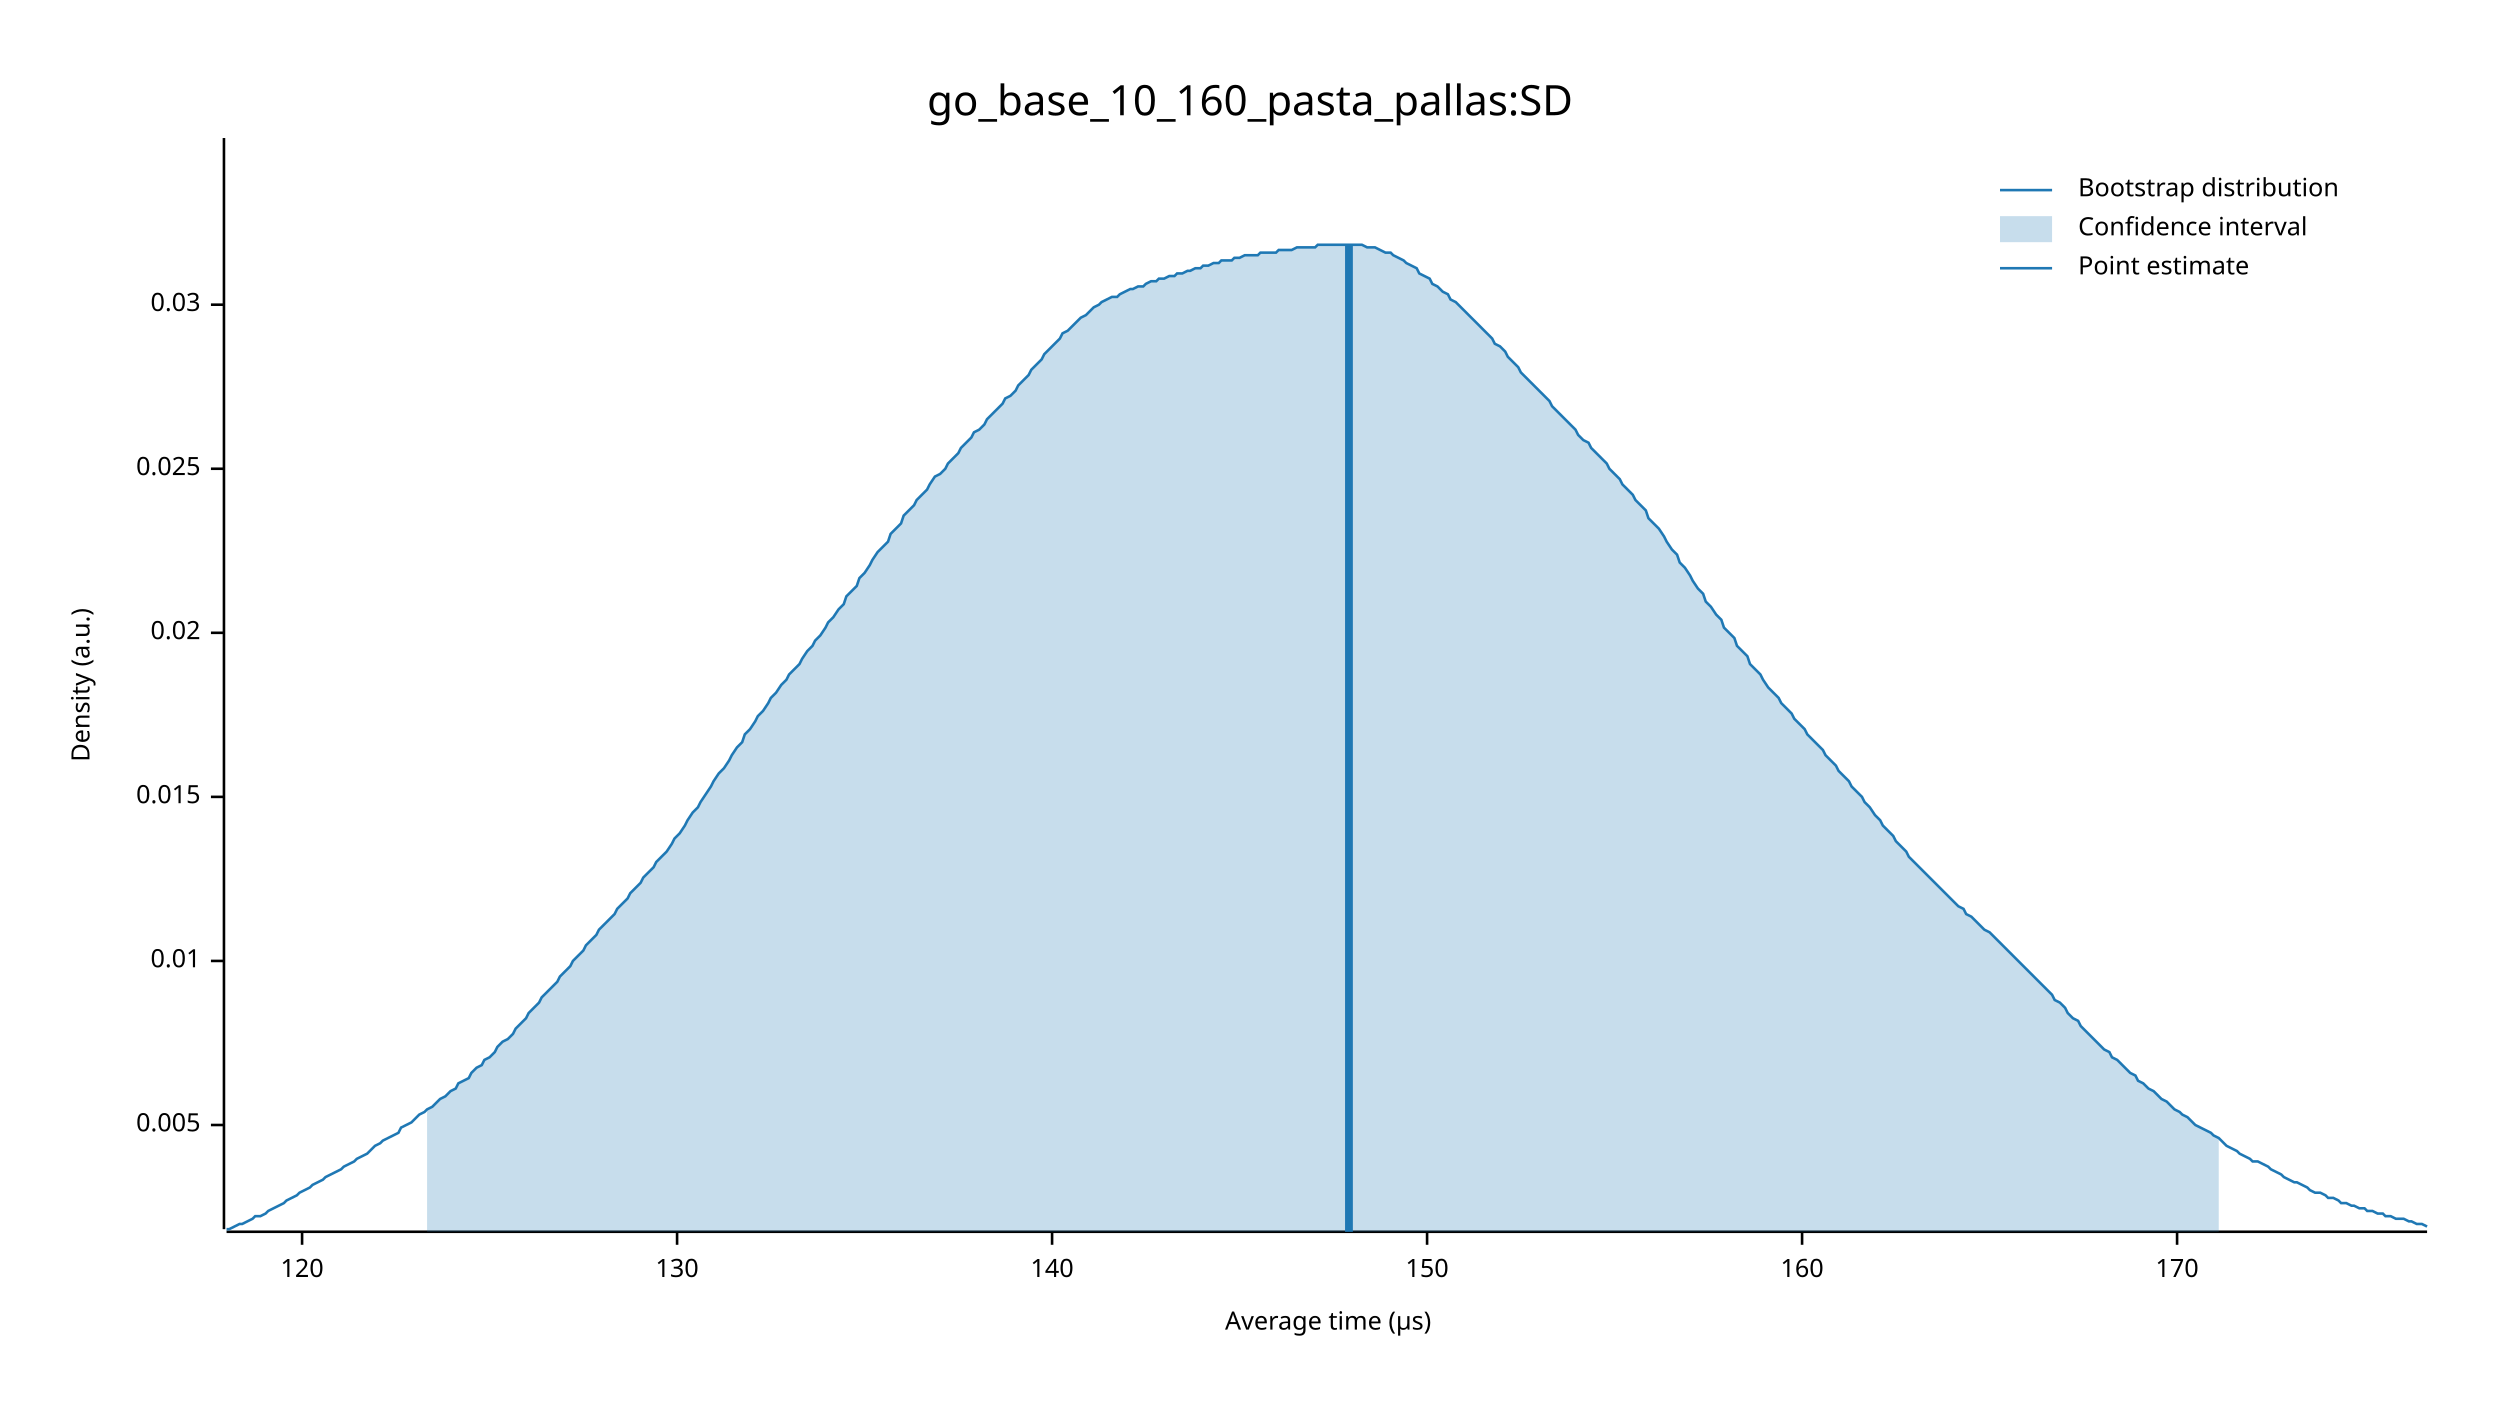
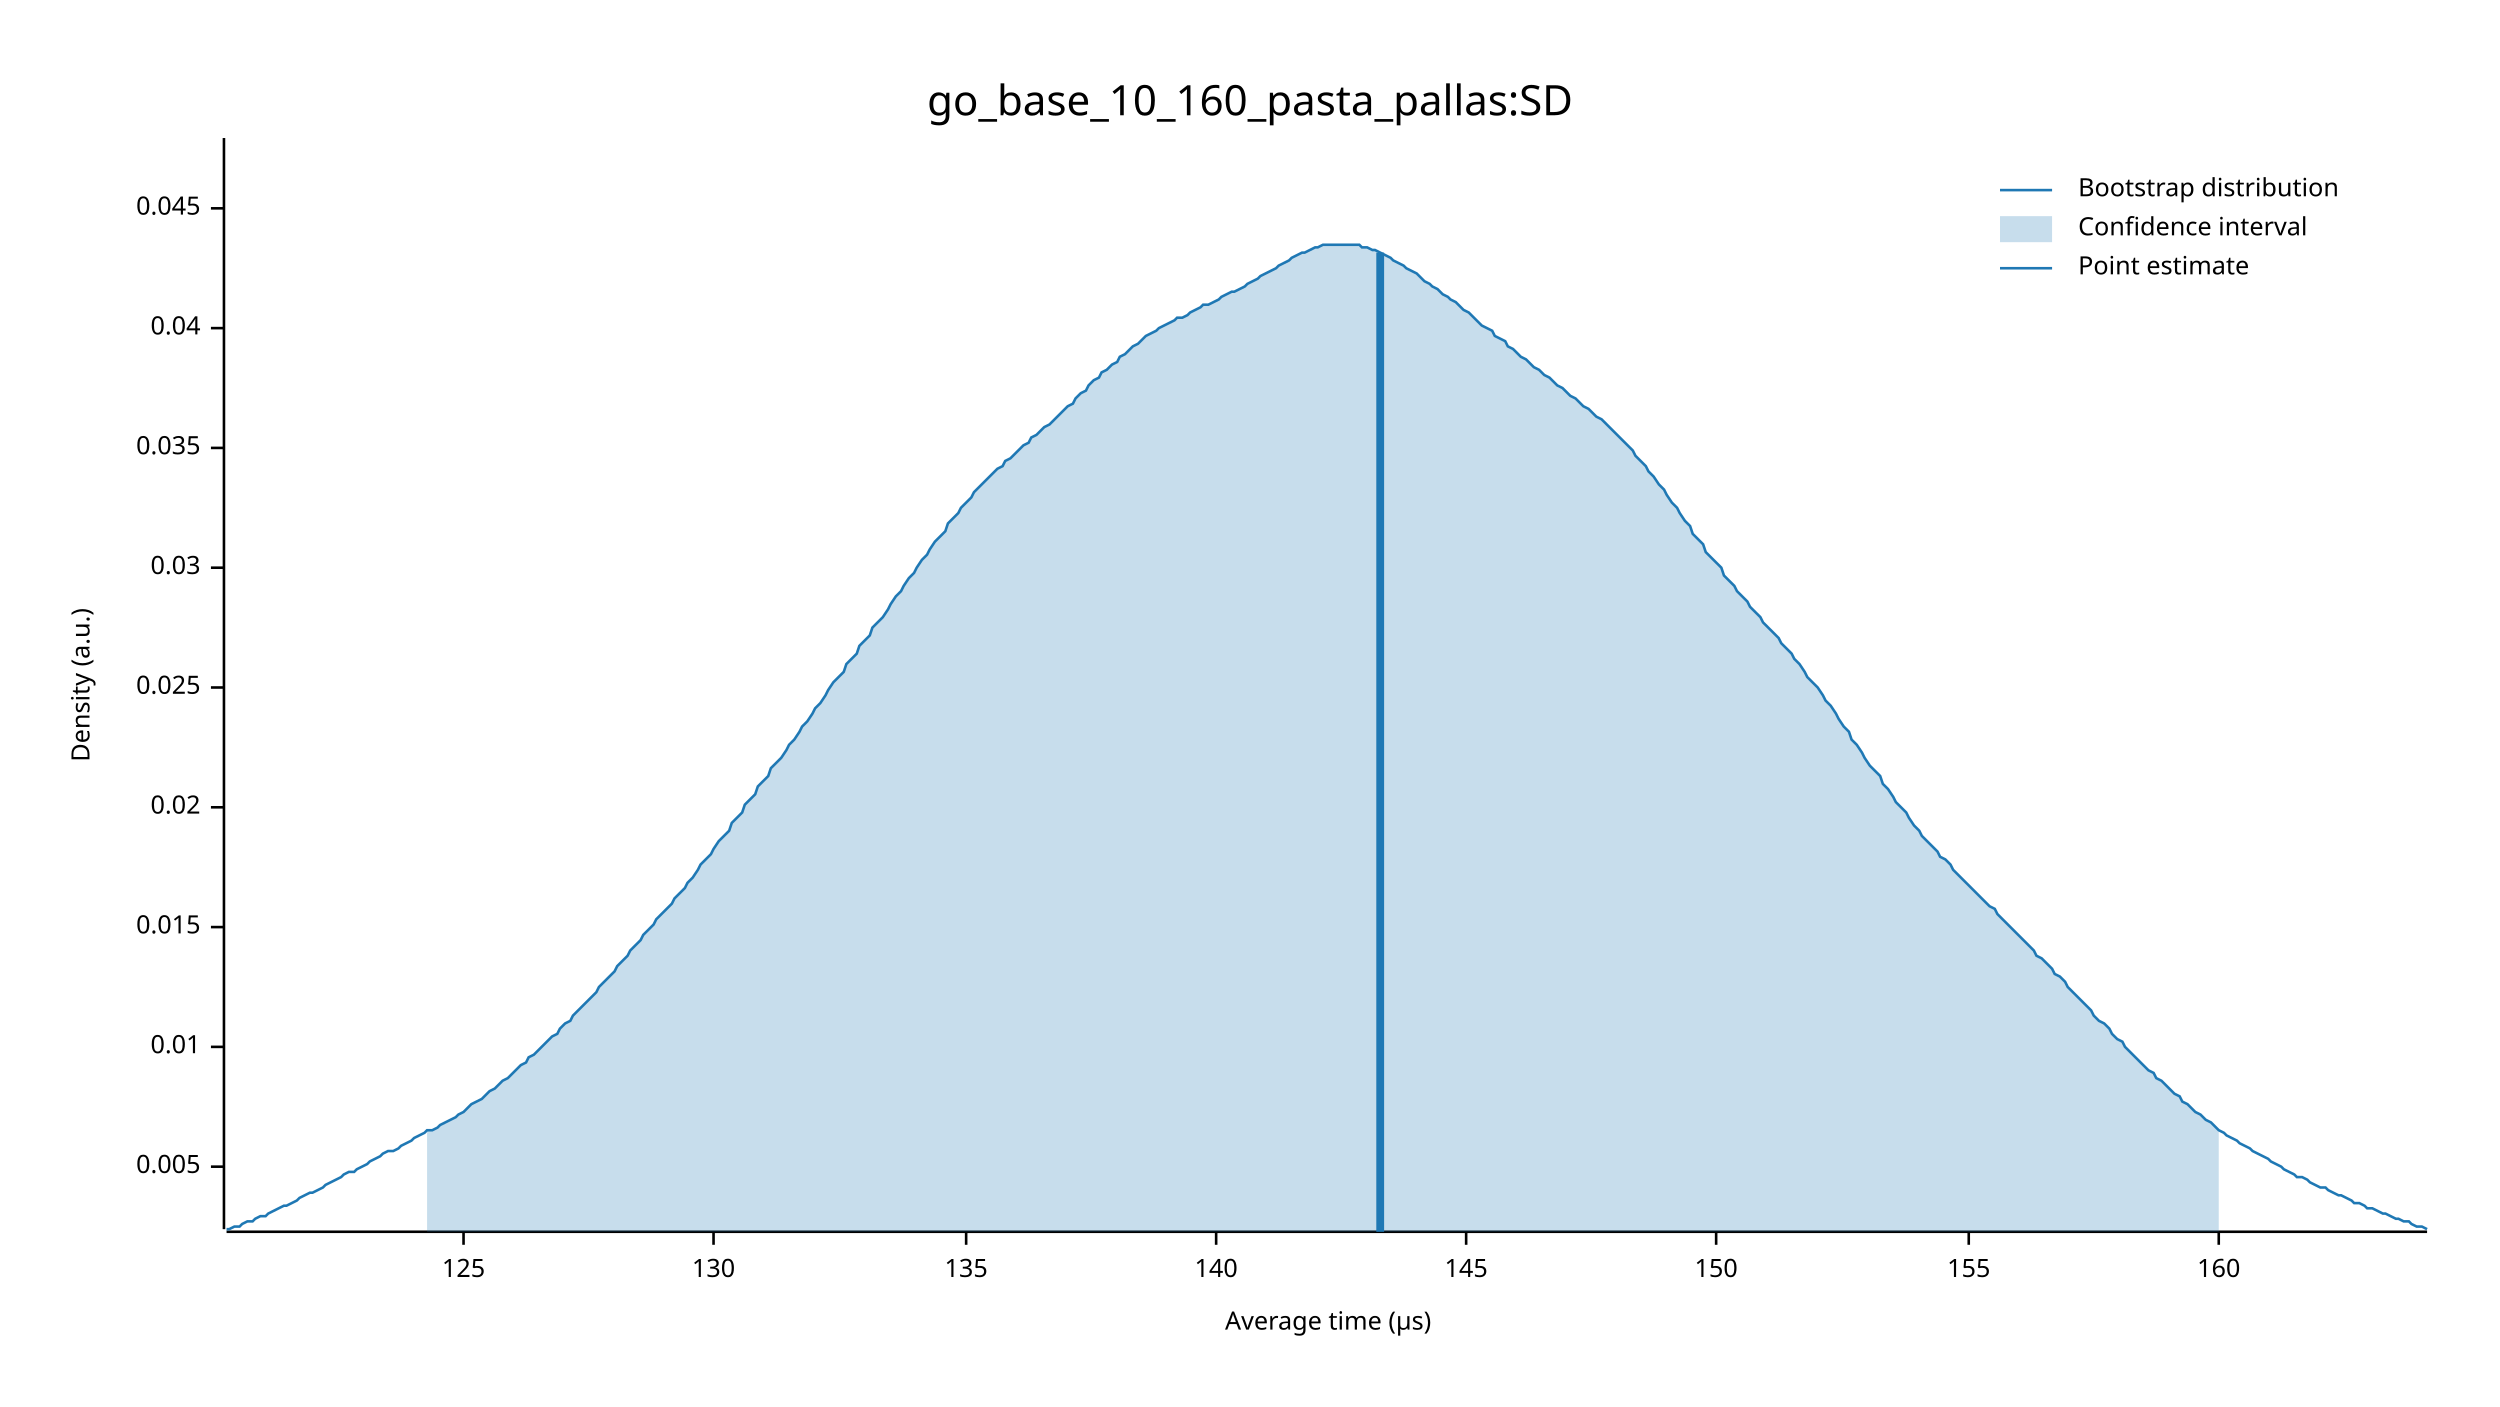
<svg xmlns="http://www.w3.org/2000/svg" width="960" height="540" viewBox="0 0 960 540">
  <text x="480" y="32" dy="0.76em" text-anchor="middle" font-family="sans-serif" font-size="16.129" opacity="1" fill="#000000">
go_base_10_160_pasta_pallas:SD
</text>
  <text x="27" y="263" dy="0.76em" text-anchor="middle" font-family="sans-serif" font-size="9.677" opacity="1" fill="#000000" transform="rotate(270, 27, 263)">
Density (a.u.)
</text>
  <text x="510" y="513" dy="-0.5ex" text-anchor="middle" font-family="sans-serif" font-size="9.677" opacity="1" fill="#000000">
Average time (µs)
</text>
  <polyline fill="none" opacity="1" stroke="#000000" stroke-width="1" points="86,53 86,472 " />
-   <text x="77" y="432" dy="0.5ex" text-anchor="end" font-family="sans-serif" font-size="9.677" opacity="1" fill="#000000">
+   <text x="77" y="448" dy="0.5ex" text-anchor="end" font-family="sans-serif" font-size="9.677" opacity="1" fill="#000000">
0.005
</text>
-   <polyline fill="none" opacity="1" stroke="#000000" stroke-width="1" points="81,432 86,432 " />
-   <text x="77" y="369" dy="0.5ex" text-anchor="end" font-family="sans-serif" font-size="9.677" opacity="1" fill="#000000">
+   <polyline fill="none" opacity="1" stroke="#000000" stroke-width="1" points="81,448 86,448 " />
+   <text x="77" y="402" dy="0.5ex" text-anchor="end" font-family="sans-serif" font-size="9.677" opacity="1" fill="#000000">
0.01
</text>
-   <polyline fill="none" opacity="1" stroke="#000000" stroke-width="1" points="81,369 86,369 " />
-   <text x="77" y="306" dy="0.5ex" text-anchor="end" font-family="sans-serif" font-size="9.677" opacity="1" fill="#000000">
+   <polyline fill="none" opacity="1" stroke="#000000" stroke-width="1" points="81,402 86,402 " />
+   <text x="77" y="356" dy="0.5ex" text-anchor="end" font-family="sans-serif" font-size="9.677" opacity="1" fill="#000000">
0.015
</text>
-   <polyline fill="none" opacity="1" stroke="#000000" stroke-width="1" points="81,306 86,306 " />
-   <text x="77" y="243" dy="0.5ex" text-anchor="end" font-family="sans-serif" font-size="9.677" opacity="1" fill="#000000">
+   <polyline fill="none" opacity="1" stroke="#000000" stroke-width="1" points="81,356 86,356 " />
+   <text x="77" y="310" dy="0.5ex" text-anchor="end" font-family="sans-serif" font-size="9.677" opacity="1" fill="#000000">
0.02
</text>
-   <polyline fill="none" opacity="1" stroke="#000000" stroke-width="1" points="81,243 86,243 " />
-   <text x="77" y="180" dy="0.5ex" text-anchor="end" font-family="sans-serif" font-size="9.677" opacity="1" fill="#000000">
+   <polyline fill="none" opacity="1" stroke="#000000" stroke-width="1" points="81,310 86,310 " />
+   <text x="77" y="264" dy="0.5ex" text-anchor="end" font-family="sans-serif" font-size="9.677" opacity="1" fill="#000000">
0.025
</text>
-   <polyline fill="none" opacity="1" stroke="#000000" stroke-width="1" points="81,180 86,180 " />
-   <text x="77" y="117" dy="0.5ex" text-anchor="end" font-family="sans-serif" font-size="9.677" opacity="1" fill="#000000">
+   <polyline fill="none" opacity="1" stroke="#000000" stroke-width="1" points="81,264 86,264 " />
+   <text x="77" y="218" dy="0.5ex" text-anchor="end" font-family="sans-serif" font-size="9.677" opacity="1" fill="#000000">
0.03
</text>
-   <polyline fill="none" opacity="1" stroke="#000000" stroke-width="1" points="81,117 86,117 " />
+   <polyline fill="none" opacity="1" stroke="#000000" stroke-width="1" points="81,218 86,218 " />
+   <text x="77" y="172" dy="0.5ex" text-anchor="end" font-family="sans-serif" font-size="9.677" opacity="1" fill="#000000">
+ 0.035
+ </text>
+   <polyline fill="none" opacity="1" stroke="#000000" stroke-width="1" points="81,172 86,172 " />
+   <text x="77" y="126" dy="0.5ex" text-anchor="end" font-family="sans-serif" font-size="9.677" opacity="1" fill="#000000">
+ 0.04
+ </text>
+   <polyline fill="none" opacity="1" stroke="#000000" stroke-width="1" points="81,126 86,126 " />
+   <text x="77" y="80" dy="0.5ex" text-anchor="end" font-family="sans-serif" font-size="9.677" opacity="1" fill="#000000">
+ 0.045
+ </text>
+   <polyline fill="none" opacity="1" stroke="#000000" stroke-width="1" points="81,80 86,80 " />
  <polyline fill="none" opacity="1" stroke="#000000" stroke-width="1" points="87,473 932,473 " />
-   <text x="116" y="483" dy="0.76em" text-anchor="middle" font-family="sans-serif" font-size="9.677" opacity="1" fill="#000000">
- 120
+   <text x="178" y="483" dy="0.76em" text-anchor="middle" font-family="sans-serif" font-size="9.677" opacity="1" fill="#000000">
+ 125
</text>
-   <polyline fill="none" opacity="1" stroke="#000000" stroke-width="1" points="116,473 116,478 " />
-   <text x="260" y="483" dy="0.76em" text-anchor="middle" font-family="sans-serif" font-size="9.677" opacity="1" fill="#000000">
+   <polyline fill="none" opacity="1" stroke="#000000" stroke-width="1" points="178,473 178,478 " />
+   <text x="274" y="483" dy="0.76em" text-anchor="middle" font-family="sans-serif" font-size="9.677" opacity="1" fill="#000000">
130
</text>
-   <polyline fill="none" opacity="1" stroke="#000000" stroke-width="1" points="260,473 260,478 " />
-   <text x="404" y="483" dy="0.76em" text-anchor="middle" font-family="sans-serif" font-size="9.677" opacity="1" fill="#000000">
+   <polyline fill="none" opacity="1" stroke="#000000" stroke-width="1" points="274,473 274,478 " />
+   <text x="371" y="483" dy="0.76em" text-anchor="middle" font-family="sans-serif" font-size="9.677" opacity="1" fill="#000000">
+ 135
+ </text>
+   <polyline fill="none" opacity="1" stroke="#000000" stroke-width="1" points="371,473 371,478 " />
+   <text x="467" y="483" dy="0.76em" text-anchor="middle" font-family="sans-serif" font-size="9.677" opacity="1" fill="#000000">
140
</text>
-   <polyline fill="none" opacity="1" stroke="#000000" stroke-width="1" points="404,473 404,478 " />
-   <text x="548" y="483" dy="0.76em" text-anchor="middle" font-family="sans-serif" font-size="9.677" opacity="1" fill="#000000">
+   <polyline fill="none" opacity="1" stroke="#000000" stroke-width="1" points="467,473 467,478 " />
+   <text x="563" y="483" dy="0.76em" text-anchor="middle" font-family="sans-serif" font-size="9.677" opacity="1" fill="#000000">
+ 145
+ </text>
+   <polyline fill="none" opacity="1" stroke="#000000" stroke-width="1" points="563,473 563,478 " />
+   <text x="659" y="483" dy="0.76em" text-anchor="middle" font-family="sans-serif" font-size="9.677" opacity="1" fill="#000000">
150
</text>
-   <polyline fill="none" opacity="1" stroke="#000000" stroke-width="1" points="548,473 548,478 " />
-   <text x="692" y="483" dy="0.76em" text-anchor="middle" font-family="sans-serif" font-size="9.677" opacity="1" fill="#000000">
+   <polyline fill="none" opacity="1" stroke="#000000" stroke-width="1" points="659,473 659,478 " />
+   <text x="756" y="483" dy="0.76em" text-anchor="middle" font-family="sans-serif" font-size="9.677" opacity="1" fill="#000000">
+ 155
+ </text>
+   <polyline fill="none" opacity="1" stroke="#000000" stroke-width="1" points="756,473 756,478 " />
+   <text x="852" y="483" dy="0.76em" text-anchor="middle" font-family="sans-serif" font-size="9.677" opacity="1" fill="#000000">
160
</text>
-   <polyline fill="none" opacity="1" stroke="#000000" stroke-width="1" points="692,473 692,478 " />
-   <text x="836" y="483" dy="0.76em" text-anchor="middle" font-family="sans-serif" font-size="9.677" opacity="1" fill="#000000">
- 170
- </text>
-   <polyline fill="none" opacity="1" stroke="#000000" stroke-width="1" points="836,473 836,478 " />
-   <polyline fill="none" opacity="1" stroke="#1F78B4" stroke-width="1" points="87,472 88,472 90,471 92,470 93,470 95,469 97,468 98,467 100,467 102,466 103,465 105,464 107,463 109,462 110,461 112,460 114,459 115,458 117,457 119,456 120,455 122,454 124,453 125,452 127,451 129,450 131,449 132,448 134,447 136,446 137,445 139,444 141,443 142,442 144,440 146,439 147,438 149,437 151,436 153,435 154,433 156,432 158,431 159,430 161,428 163,427 164,426 166,425 168,423 169,422 171,421 173,419 175,418 176,416 178,415 180,414 181,412 183,410 185,409 186,407 188,406 190,404 191,402 193,400 195,399 197,397 198,395 200,393 202,391 203,389 205,387 207,385 208,383 210,381 212,379 214,377 215,375 217,373 219,371 220,369 222,367 224,365 225,363 227,361 229,359 230,357 232,355 234,353 236,351 237,349 239,347 241,345 242,343 244,341 246,339 247,337 249,335 251,333 252,331 254,329 256,327 258,324 259,322 261,320 263,317 264,315 266,312 268,310 269,308 271,305 273,302 274,300 276,297 278,295 280,292 281,290 283,287 285,285 286,282 288,280 290,277 291,275 293,273 295,270 296,268 298,266 300,263 302,261 303,259 305,257 307,255 308,253 310,250 312,248 313,246 315,244 317,241 318,239 320,237 322,234 324,232 325,229 327,227 329,225 330,222 332,220 334,217 335,215 337,212 339,210 341,208 342,205 344,203 346,201 347,198 349,196 351,194 352,192 354,190 356,188 357,186 359,183 361,182 363,180 364,178 366,176 368,174 369,172 371,170 373,168 374,166 376,165 378,163 379,161 381,159 383,157 385,155 386,153 388,152 390,150 391,148 393,146 395,144 396,142 398,140 400,138 401,136 403,134 405,132 407,130 408,128 410,127 412,125 413,124 415,122 417,121 418,120 420,118 422,117 423,116 425,115 427,114 429,114 430,113 432,112 434,111 435,111 437,110 439,110 440,109 442,108 444,108 445,107 447,107 449,106 451,106 452,105 454,105 456,104 457,104 459,103 461,103 462,102 464,102 466,101 468,101 469,100 471,100 473,100 474,99 476,99 478,98 479,98 481,98 483,98 484,97 486,97 488,97 490,97 491,96 493,96 495,96 496,96 498,95 500,95 501,95 503,95 505,95 506,94 508,94 510,94 512,94 513,94 515,94 517,94 518,94 520,94 522,94 523,94 525,95 527,95 528,95 530,96 532,97 534,97 535,98 537,99 539,100 540,101 542,102 544,103 545,105 547,106 549,107 550,109 552,110 554,112 556,113 557,115 559,116 561,118 562,119 564,121 566,123 567,124 569,126 571,128 573,130 574,132 576,133 578,135 579,137 581,139 583,141 584,143 586,145 588,147 589,148 591,150 593,152 595,154 596,156 598,158 600,160 601,161 603,163 605,165 606,167 608,169 610,170 611,172 613,174 615,176 617,178 618,180 620,182 622,184 623,186 625,188 627,190 628,192 630,194 632,196 633,199 635,201 637,203 639,206 640,208 642,211 644,213 645,216 647,218 649,221 650,223 652,226 654,228 655,231 657,233 659,236 661,238 662,241 664,243 666,245 667,248 669,250 671,252 672,255 674,257 676,259 677,261 679,264 681,266 683,268 684,270 686,272 688,274 689,276 691,278 693,280 694,282 696,284 698,286 700,288 701,290 703,292 705,294 706,296 708,298 710,300 711,302 713,304 715,306 716,308 718,310 720,313 722,315 723,317 725,319 727,321 728,323 730,325 732,327 733,329 735,331 737,333 738,334 740,336 742,338 744,340 745,341 747,343 749,345 750,346 752,348 754,349 755,351 757,352 759,354 760,355 762,357 764,358 766,360 767,361 769,363 771,365 772,366 774,368 776,370 777,371 779,373 781,375 782,376 784,378 786,380 788,382 789,384 791,385 793,387 794,389 796,391 798,392 799,394 801,396 803,398 804,399 806,401 808,403 810,404 811,406 813,407 815,409 816,410 818,412 820,413 821,415 823,416 825,418 827,419 828,420 830,422 832,423 833,424 835,426 837,427 838,428 840,429 842,431 843,432 845,433 847,434 849,435 850,436 852,437 854,439 855,440 857,441 859,442 860,443 862,444 864,445 865,446 867,446 869,447 871,448 872,449 874,450 876,451 877,452 879,453 881,454 882,454 884,455 886,456 887,457 889,458 891,458 893,459 894,460 896,460 898,461 899,462 901,462 903,463 904,463 906,464 908,464 909,465 911,465 913,466 915,466 916,467 918,467 920,468 921,468 923,468 925,469 926,469 928,470 930,470 932,471 " />
-   <polygon opacity="0.25" fill="#1F78B4" points="164,426 166,425 168,423 169,422 171,421 173,419 175,418 176,416 178,415 180,414 181,412 183,410 185,409 186,407 188,406 190,404 191,402 193,400 195,399 197,397 198,395 200,393 202,391 203,389 205,387 207,385 208,383 210,381 212,379 214,377 215,375 217,373 219,371 220,369 222,367 224,365 225,363 227,361 229,359 230,357 232,355 234,353 236,351 237,349 239,347 241,345 242,343 244,341 246,339 247,337 249,335 251,333 252,331 254,329 256,327 258,324 259,322 261,320 263,317 264,315 266,312 268,310 269,308 271,305 273,302 274,300 276,297 278,295 280,292 281,290 283,287 285,285 286,282 288,280 290,277 291,275 293,273 295,270 296,268 298,266 300,263 302,261 303,259 305,257 307,255 308,253 310,250 312,248 313,246 315,244 317,241 318,239 320,237 322,234 324,232 325,229 327,227 329,225 330,222 332,220 334,217 335,215 337,212 339,210 341,208 342,205 344,203 346,201 347,198 349,196 351,194 352,192 354,190 356,188 357,186 359,183 361,182 363,180 364,178 366,176 368,174 369,172 371,170 373,168 374,166 376,165 378,163 379,161 381,159 383,157 385,155 386,153 388,152 390,150 391,148 393,146 395,144 396,142 398,140 400,138 401,136 403,134 405,132 407,130 408,128 410,127 412,125 413,124 415,122 417,121 418,120 420,118 422,117 423,116 425,115 427,114 429,114 430,113 432,112 434,111 435,111 437,110 439,110 440,109 442,108 444,108 445,107 447,107 449,106 451,106 452,105 454,105 456,104 457,104 459,103 461,103 462,102 464,102 466,101 468,101 469,100 471,100 473,100 474,99 476,99 478,98 479,98 481,98 483,98 484,97 486,97 488,97 490,97 491,96 493,96 495,96 496,96 498,95 500,95 501,95 503,95 505,95 506,94 508,94 510,94 512,94 513,94 515,94 517,94 518,94 520,94 522,94 523,94 525,95 527,95 528,95 530,96 532,97 534,97 535,98 537,99 539,100 540,101 542,102 544,103 545,105 547,106 549,107 550,109 552,110 554,112 556,113 557,115 559,116 561,118 562,119 564,121 566,123 567,124 569,126 571,128 573,130 574,132 576,133 578,135 579,137 581,139 583,141 584,143 586,145 588,147 589,148 591,150 593,152 595,154 596,156 598,158 600,160 601,161 603,163 605,165 606,167 608,169 610,170 611,172 613,174 615,176 617,178 618,180 620,182 622,184 623,186 625,188 627,190 628,192 630,194 632,196 633,199 635,201 637,203 639,206 640,208 642,211 644,213 645,216 647,218 649,221 650,223 652,226 654,228 655,231 657,233 659,236 661,238 662,241 664,243 666,245 667,248 669,250 671,252 672,255 674,257 676,259 677,261 679,264 681,266 683,268 684,270 686,272 688,274 689,276 691,278 693,280 694,282 696,284 698,286 700,288 701,290 703,292 705,294 706,296 708,298 710,300 711,302 713,304 715,306 716,308 718,310 720,313 722,315 723,317 725,319 727,321 728,323 730,325 732,327 733,329 735,331 737,333 738,334 740,336 742,338 744,340 745,341 747,343 749,345 750,346 752,348 754,349 755,351 757,352 759,354 760,355 762,357 764,358 766,360 767,361 769,363 771,365 772,366 774,368 776,370 777,371 779,373 781,375 782,376 784,378 786,380 788,382 789,384 791,385 793,387 794,389 796,391 798,392 799,394 801,396 803,398 804,399 806,401 808,403 810,404 811,406 813,407 815,409 816,410 818,412 820,413 821,415 823,416 825,418 827,419 828,420 830,422 832,423 833,424 835,426 837,427 838,428 840,429 842,431 843,432 845,433 847,434 849,435 850,436 852,437 852,473 164,473 " />
-   <polyline fill="none" opacity="1" stroke="#1F78B4" stroke-width="3" points="518,473 518,94 " />
+   <polyline fill="none" opacity="1" stroke="#000000" stroke-width="1" points="852,473 852,478 " />
+   <polyline fill="none" opacity="1" stroke="#1F78B4" stroke-width="1" points="87,472 88,472 90,471 92,471 93,470 95,469 97,469 98,468 100,467 102,467 103,466 105,465 107,464 109,463 110,463 112,462 114,461 115,460 117,459 119,458 120,458 122,457 124,456 125,455 127,454 129,453 131,452 132,451 134,450 136,450 137,449 139,448 141,447 142,446 144,445 146,444 147,443 149,442 151,442 153,441 154,440 156,439 158,438 159,437 161,436 163,435 164,434 166,434 168,433 169,432 171,431 173,430 175,429 176,428 178,427 180,425 181,424 183,423 185,422 186,421 188,419 190,418 191,417 193,415 195,414 197,412 198,411 200,409 202,408 203,406 205,405 207,403 208,402 210,400 212,398 214,397 215,395 217,393 219,392 220,390 222,388 224,386 225,385 227,383 229,381 230,379 232,377 234,375 236,373 237,371 239,369 241,367 242,365 244,363 246,361 247,359 249,357 251,355 252,353 254,351 256,349 258,347 259,345 261,343 263,341 264,339 266,337 268,334 269,332 271,330 273,328 274,326 276,323 278,321 280,319 281,316 283,314 285,312 286,309 288,307 290,305 291,302 293,300 295,298 296,295 298,293 300,291 302,288 303,286 305,284 307,281 308,279 310,277 312,274 313,272 315,270 317,267 318,265 320,262 322,260 324,258 325,255 327,253 329,251 330,248 332,246 334,244 335,241 337,239 339,237 341,234 342,232 344,229 346,227 347,225 349,222 351,220 352,218 354,215 356,213 357,211 359,208 361,206 363,204 364,201 366,199 368,197 369,195 371,193 373,191 374,189 376,187 378,185 379,184 381,182 383,180 385,179 386,177 388,176 390,174 391,173 393,171 395,170 396,168 398,167 400,165 401,164 403,163 405,161 407,159 408,158 410,156 412,155 413,153 415,151 417,150 418,148 420,146 422,145 423,143 425,142 427,140 429,139 430,137 432,136 434,134 435,133 437,132 439,130 440,129 442,128 444,127 445,126 447,125 449,124 451,123 452,122 454,122 456,121 457,120 459,119 461,118 462,117 464,117 466,116 468,115 469,114 471,113 473,112 474,112 476,111 478,110 479,109 481,108 483,107 484,106 486,105 488,104 490,103 491,102 493,101 495,100 496,99 498,98 500,97 501,97 503,96 505,95 506,95 508,94 510,94 512,94 513,94 515,94 517,94 518,94 520,94 522,94 523,95 525,95 527,96 528,96 530,97 532,98 534,99 535,100 537,101 539,102 540,103 542,104 544,105 545,106 547,108 549,109 550,110 552,111 554,113 556,114 557,115 559,116 561,118 562,119 564,120 566,122 567,123 569,125 571,126 573,127 574,129 576,130 578,131 579,133 581,134 583,136 584,137 586,138 588,140 589,141 591,142 593,144 595,145 596,146 598,148 600,149 601,150 603,152 605,153 606,154 608,156 610,157 611,158 613,160 615,161 617,163 618,164 620,166 622,168 623,169 625,171 627,173 628,175 630,177 632,179 633,181 635,183 637,186 639,188 640,190 642,193 644,195 645,197 647,200 649,202 650,205 652,207 654,209 655,212 657,214 659,216 661,218 662,221 664,223 666,225 667,227 669,229 671,231 672,233 674,235 676,237 677,239 679,241 681,243 683,245 684,247 686,249 688,251 689,253 691,255 693,258 694,260 696,262 698,264 700,267 701,269 703,271 705,274 706,276 708,279 710,281 711,284 713,286 715,289 716,291 718,294 720,296 722,298 723,301 725,303 727,306 728,308 730,310 732,312 733,314 735,317 737,319 738,321 740,323 742,325 744,327 745,329 747,330 749,332 750,334 752,336 754,338 755,339 757,341 759,343 760,344 762,346 764,348 766,349 767,351 769,353 771,355 772,356 774,358 776,360 777,361 779,363 781,365 782,367 784,368 786,370 788,372 789,374 791,375 793,377 794,379 796,381 798,383 799,384 801,386 803,388 804,390 806,392 808,393 810,395 811,397 813,399 815,400 816,402 818,404 820,406 821,407 823,409 825,411 827,412 828,414 830,415 832,417 833,418 835,420 837,421 838,423 840,424 842,426 843,427 845,428 847,430 849,431 850,432 852,434 854,435 855,436 857,437 859,438 860,439 862,440 864,441 865,442 867,443 869,444 871,445 872,446 874,447 876,448 877,449 879,450 881,451 882,452 884,452 886,453 887,454 889,455 891,456 893,456 894,457 896,458 898,459 899,459 901,460 903,461 904,462 906,462 908,463 909,464 911,464 913,465 915,466 916,466 918,467 920,468 921,468 923,469 925,469 926,470 928,471 930,471 932,472 " />
+   <polygon opacity="0.25" fill="#1F78B4" points="164,434 166,434 168,433 169,432 171,431 173,430 175,429 176,428 178,427 180,425 181,424 183,423 185,422 186,421 188,419 190,418 191,417 193,415 195,414 197,412 198,411 200,409 202,408 203,406 205,405 207,403 208,402 210,400 212,398 214,397 215,395 217,393 219,392 220,390 222,388 224,386 225,385 227,383 229,381 230,379 232,377 234,375 236,373 237,371 239,369 241,367 242,365 244,363 246,361 247,359 249,357 251,355 252,353 254,351 256,349 258,347 259,345 261,343 263,341 264,339 266,337 268,334 269,332 271,330 273,328 274,326 276,323 278,321 280,319 281,316 283,314 285,312 286,309 288,307 290,305 291,302 293,300 295,298 296,295 298,293 300,291 302,288 303,286 305,284 307,281 308,279 310,277 312,274 313,272 315,270 317,267 318,265 320,262 322,260 324,258 325,255 327,253 329,251 330,248 332,246 334,244 335,241 337,239 339,237 341,234 342,232 344,229 346,227 347,225 349,222 351,220 352,218 354,215 356,213 357,211 359,208 361,206 363,204 364,201 366,199 368,197 369,195 371,193 373,191 374,189 376,187 378,185 379,184 381,182 383,180 385,179 386,177 388,176 390,174 391,173 393,171 395,170 396,168 398,167 400,165 401,164 403,163 405,161 407,159 408,158 410,156 412,155 413,153 415,151 417,150 418,148 420,146 422,145 423,143 425,142 427,140 429,139 430,137 432,136 434,134 435,133 437,132 439,130 440,129 442,128 444,127 445,126 447,125 449,124 451,123 452,122 454,122 456,121 457,120 459,119 461,118 462,117 464,117 466,116 468,115 469,114 471,113 473,112 474,112 476,111 478,110 479,109 481,108 483,107 484,106 486,105 488,104 490,103 491,102 493,101 495,100 496,99 498,98 500,97 501,97 503,96 505,95 506,95 508,94 510,94 512,94 513,94 515,94 517,94 518,94 520,94 522,94 523,95 525,95 527,96 528,96 530,97 532,98 534,99 535,100 537,101 539,102 540,103 542,104 544,105 545,106 547,108 549,109 550,110 552,111 554,113 556,114 557,115 559,116 561,118 562,119 564,120 566,122 567,123 569,125 571,126 573,127 574,129 576,130 578,131 579,133 581,134 583,136 584,137 586,138 588,140 589,141 591,142 593,144 595,145 596,146 598,148 600,149 601,150 603,152 605,153 606,154 608,156 610,157 611,158 613,160 615,161 617,163 618,164 620,166 622,168 623,169 625,171 627,173 628,175 630,177 632,179 633,181 635,183 637,186 639,188 640,190 642,193 644,195 645,197 647,200 649,202 650,205 652,207 654,209 655,212 657,214 659,216 661,218 662,221 664,223 666,225 667,227 669,229 671,231 672,233 674,235 676,237 677,239 679,241 681,243 683,245 684,247 686,249 688,251 689,253 691,255 693,258 694,260 696,262 698,264 700,267 701,269 703,271 705,274 706,276 708,279 710,281 711,284 713,286 715,289 716,291 718,294 720,296 722,298 723,301 725,303 727,306 728,308 730,310 732,312 733,314 735,317 737,319 738,321 740,323 742,325 744,327 745,329 747,330 749,332 750,334 752,336 754,338 755,339 757,341 759,343 760,344 762,346 764,348 766,349 767,351 769,353 771,355 772,356 774,358 776,360 777,361 779,363 781,365 782,367 784,368 786,370 788,372 789,374 791,375 793,377 794,379 796,381 798,383 799,384 801,386 803,388 804,390 806,392 808,393 810,395 811,397 813,399 815,400 816,402 818,404 820,406 821,407 823,409 825,411 827,412 828,414 830,415 832,417 833,418 835,420 837,421 838,423 840,424 842,426 843,427 845,428 847,430 849,431 850,432 852,434 852,473 164,473 " />
+   <polyline fill="none" opacity="1" stroke="#1F78B4" stroke-width="3" points="530,473 530,97 " />
  <text x="798" y="68" dy="0.76em" text-anchor="start" font-family="sans-serif" font-size="9.677" opacity="1" fill="#000000">
Bootstrap distribution
</text>
  <text x="798" y="83" dy="0.76em" text-anchor="start" font-family="sans-serif" font-size="9.677" opacity="1" fill="#000000">
Confidence interval
</text>
  <text x="798" y="98" dy="0.76em" text-anchor="start" font-family="sans-serif" font-size="9.677" opacity="1" fill="#000000">
Point estimate
</text>
  <polyline fill="none" opacity="1" stroke="#1F78B4" stroke-width="1" points="768,73 788,73 " />
  <rect x="768" y="83" width="20" height="10" opacity="0.25" fill="#1F78B4" stroke="none" />
  <polyline fill="none" opacity="1" stroke="#1F78B4" stroke-width="1" points="768,103 788,103 " />
</svg>
